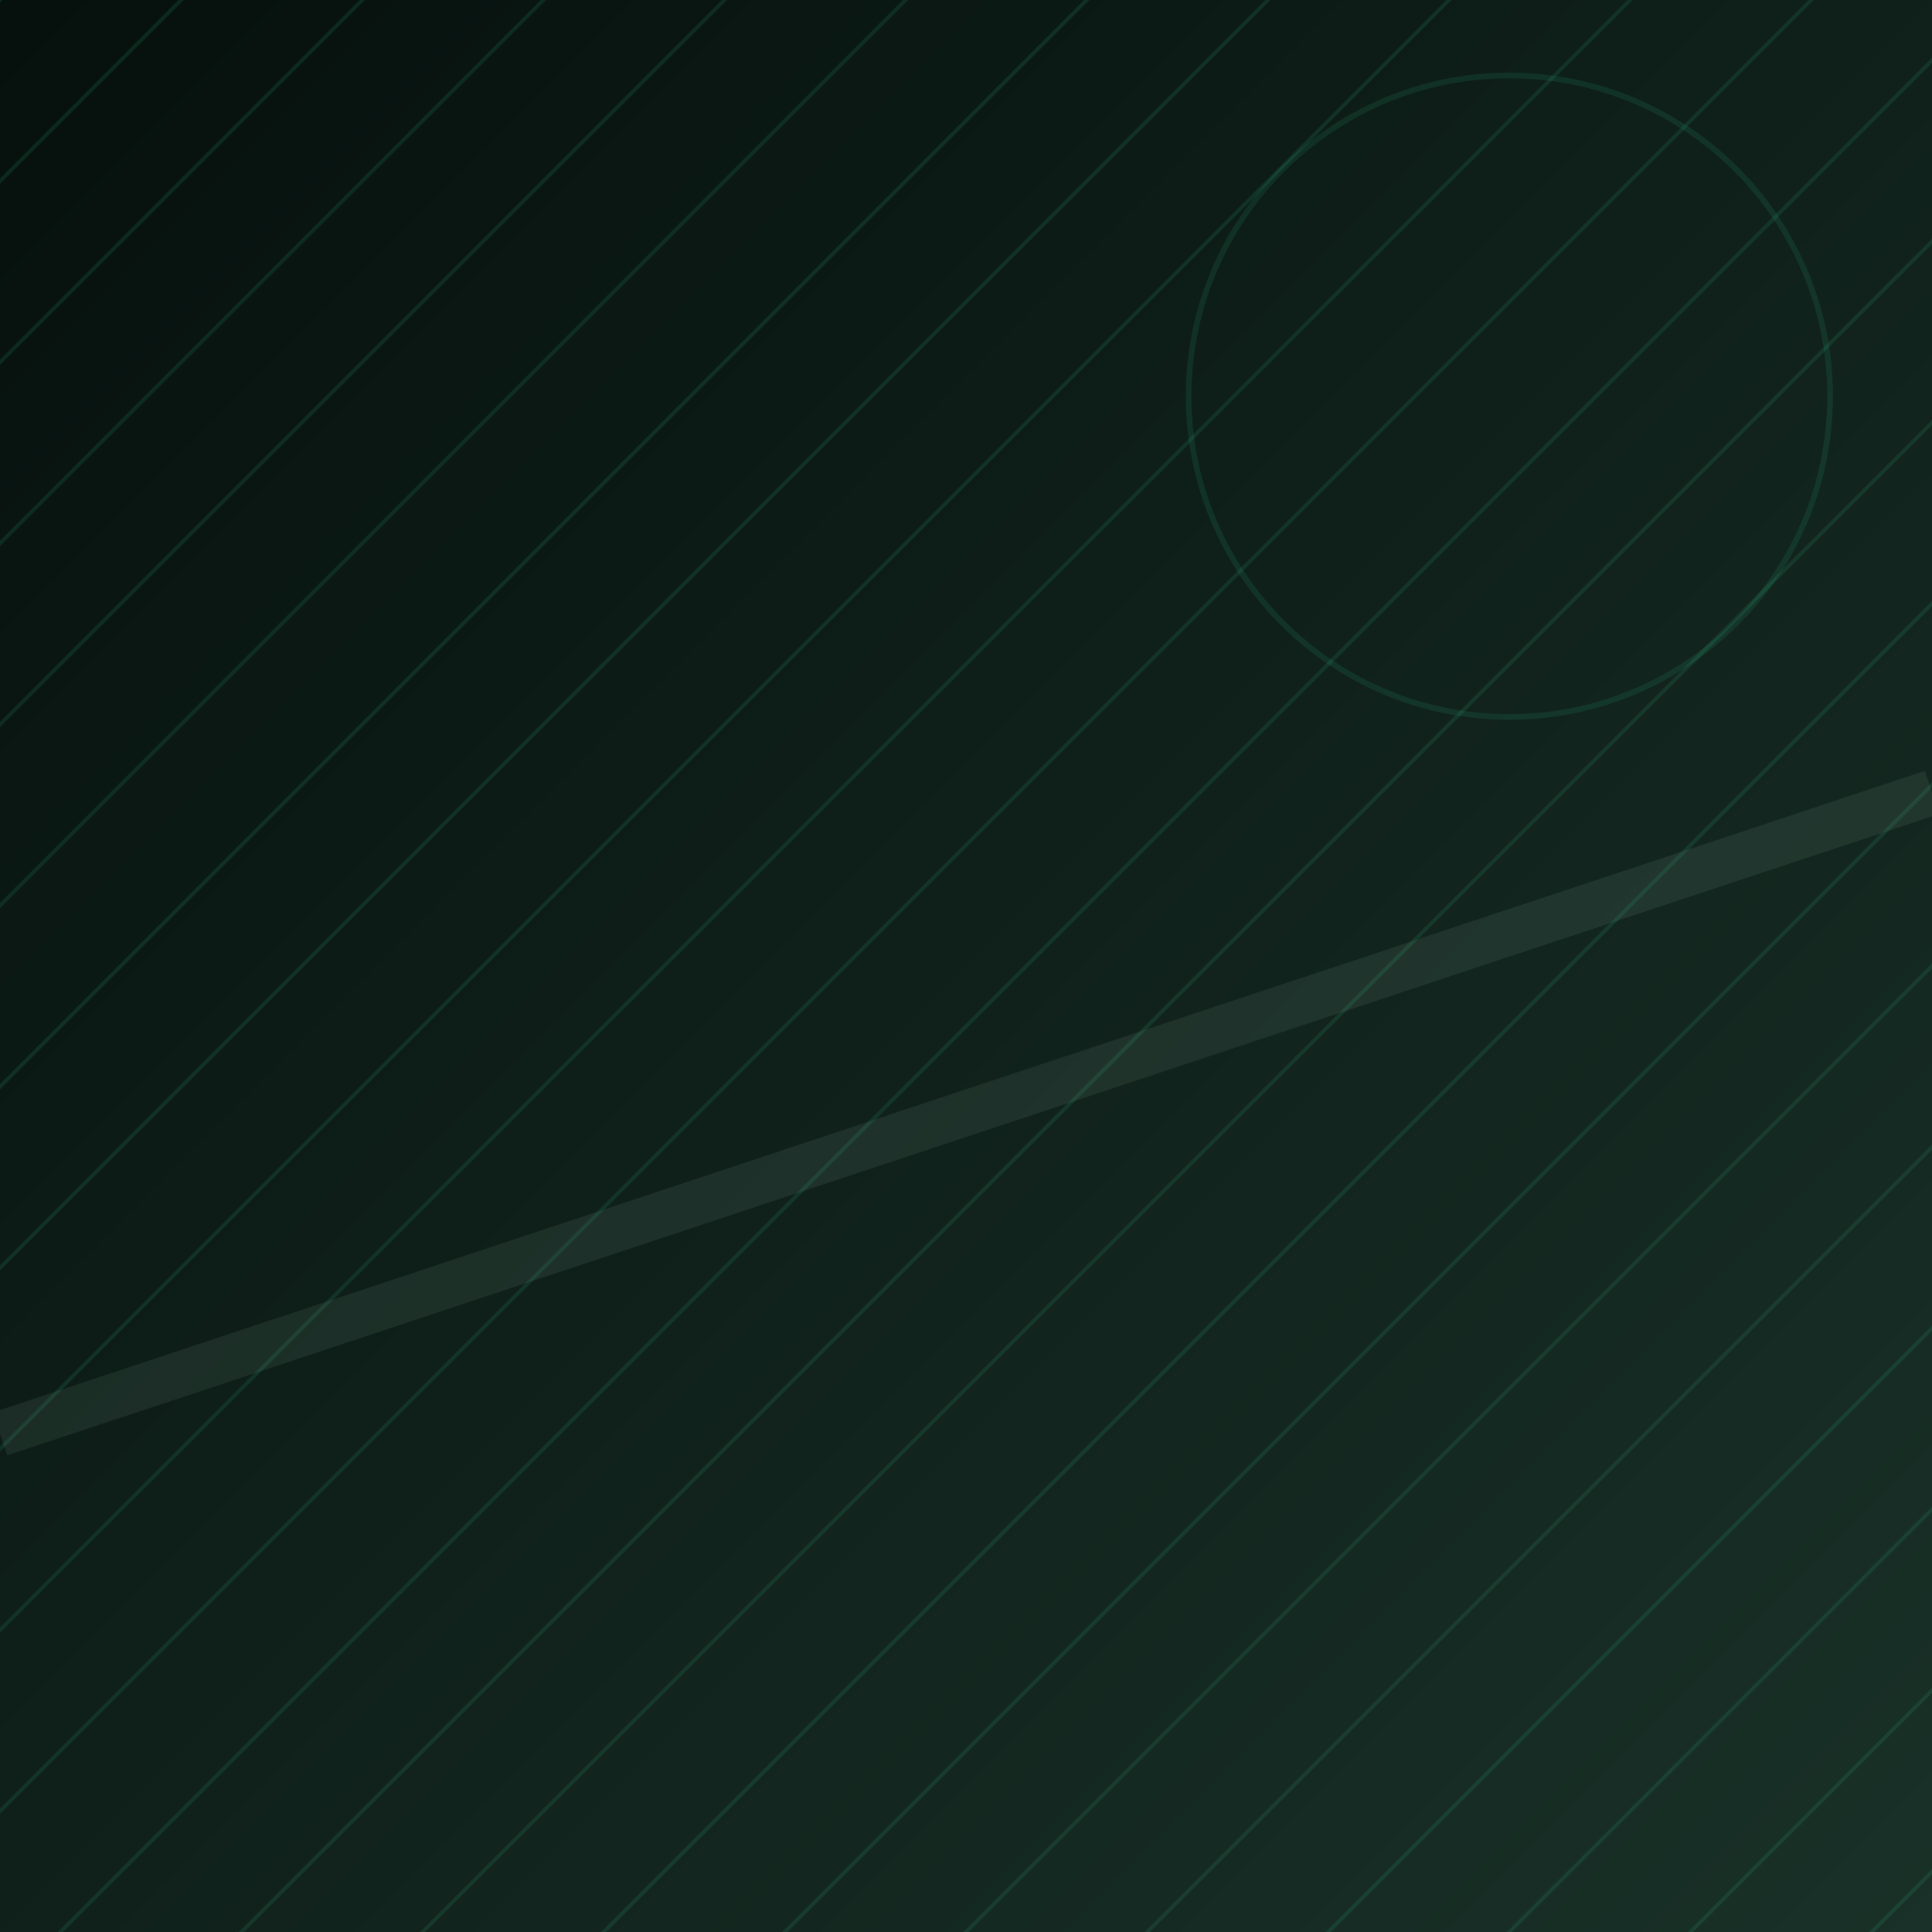
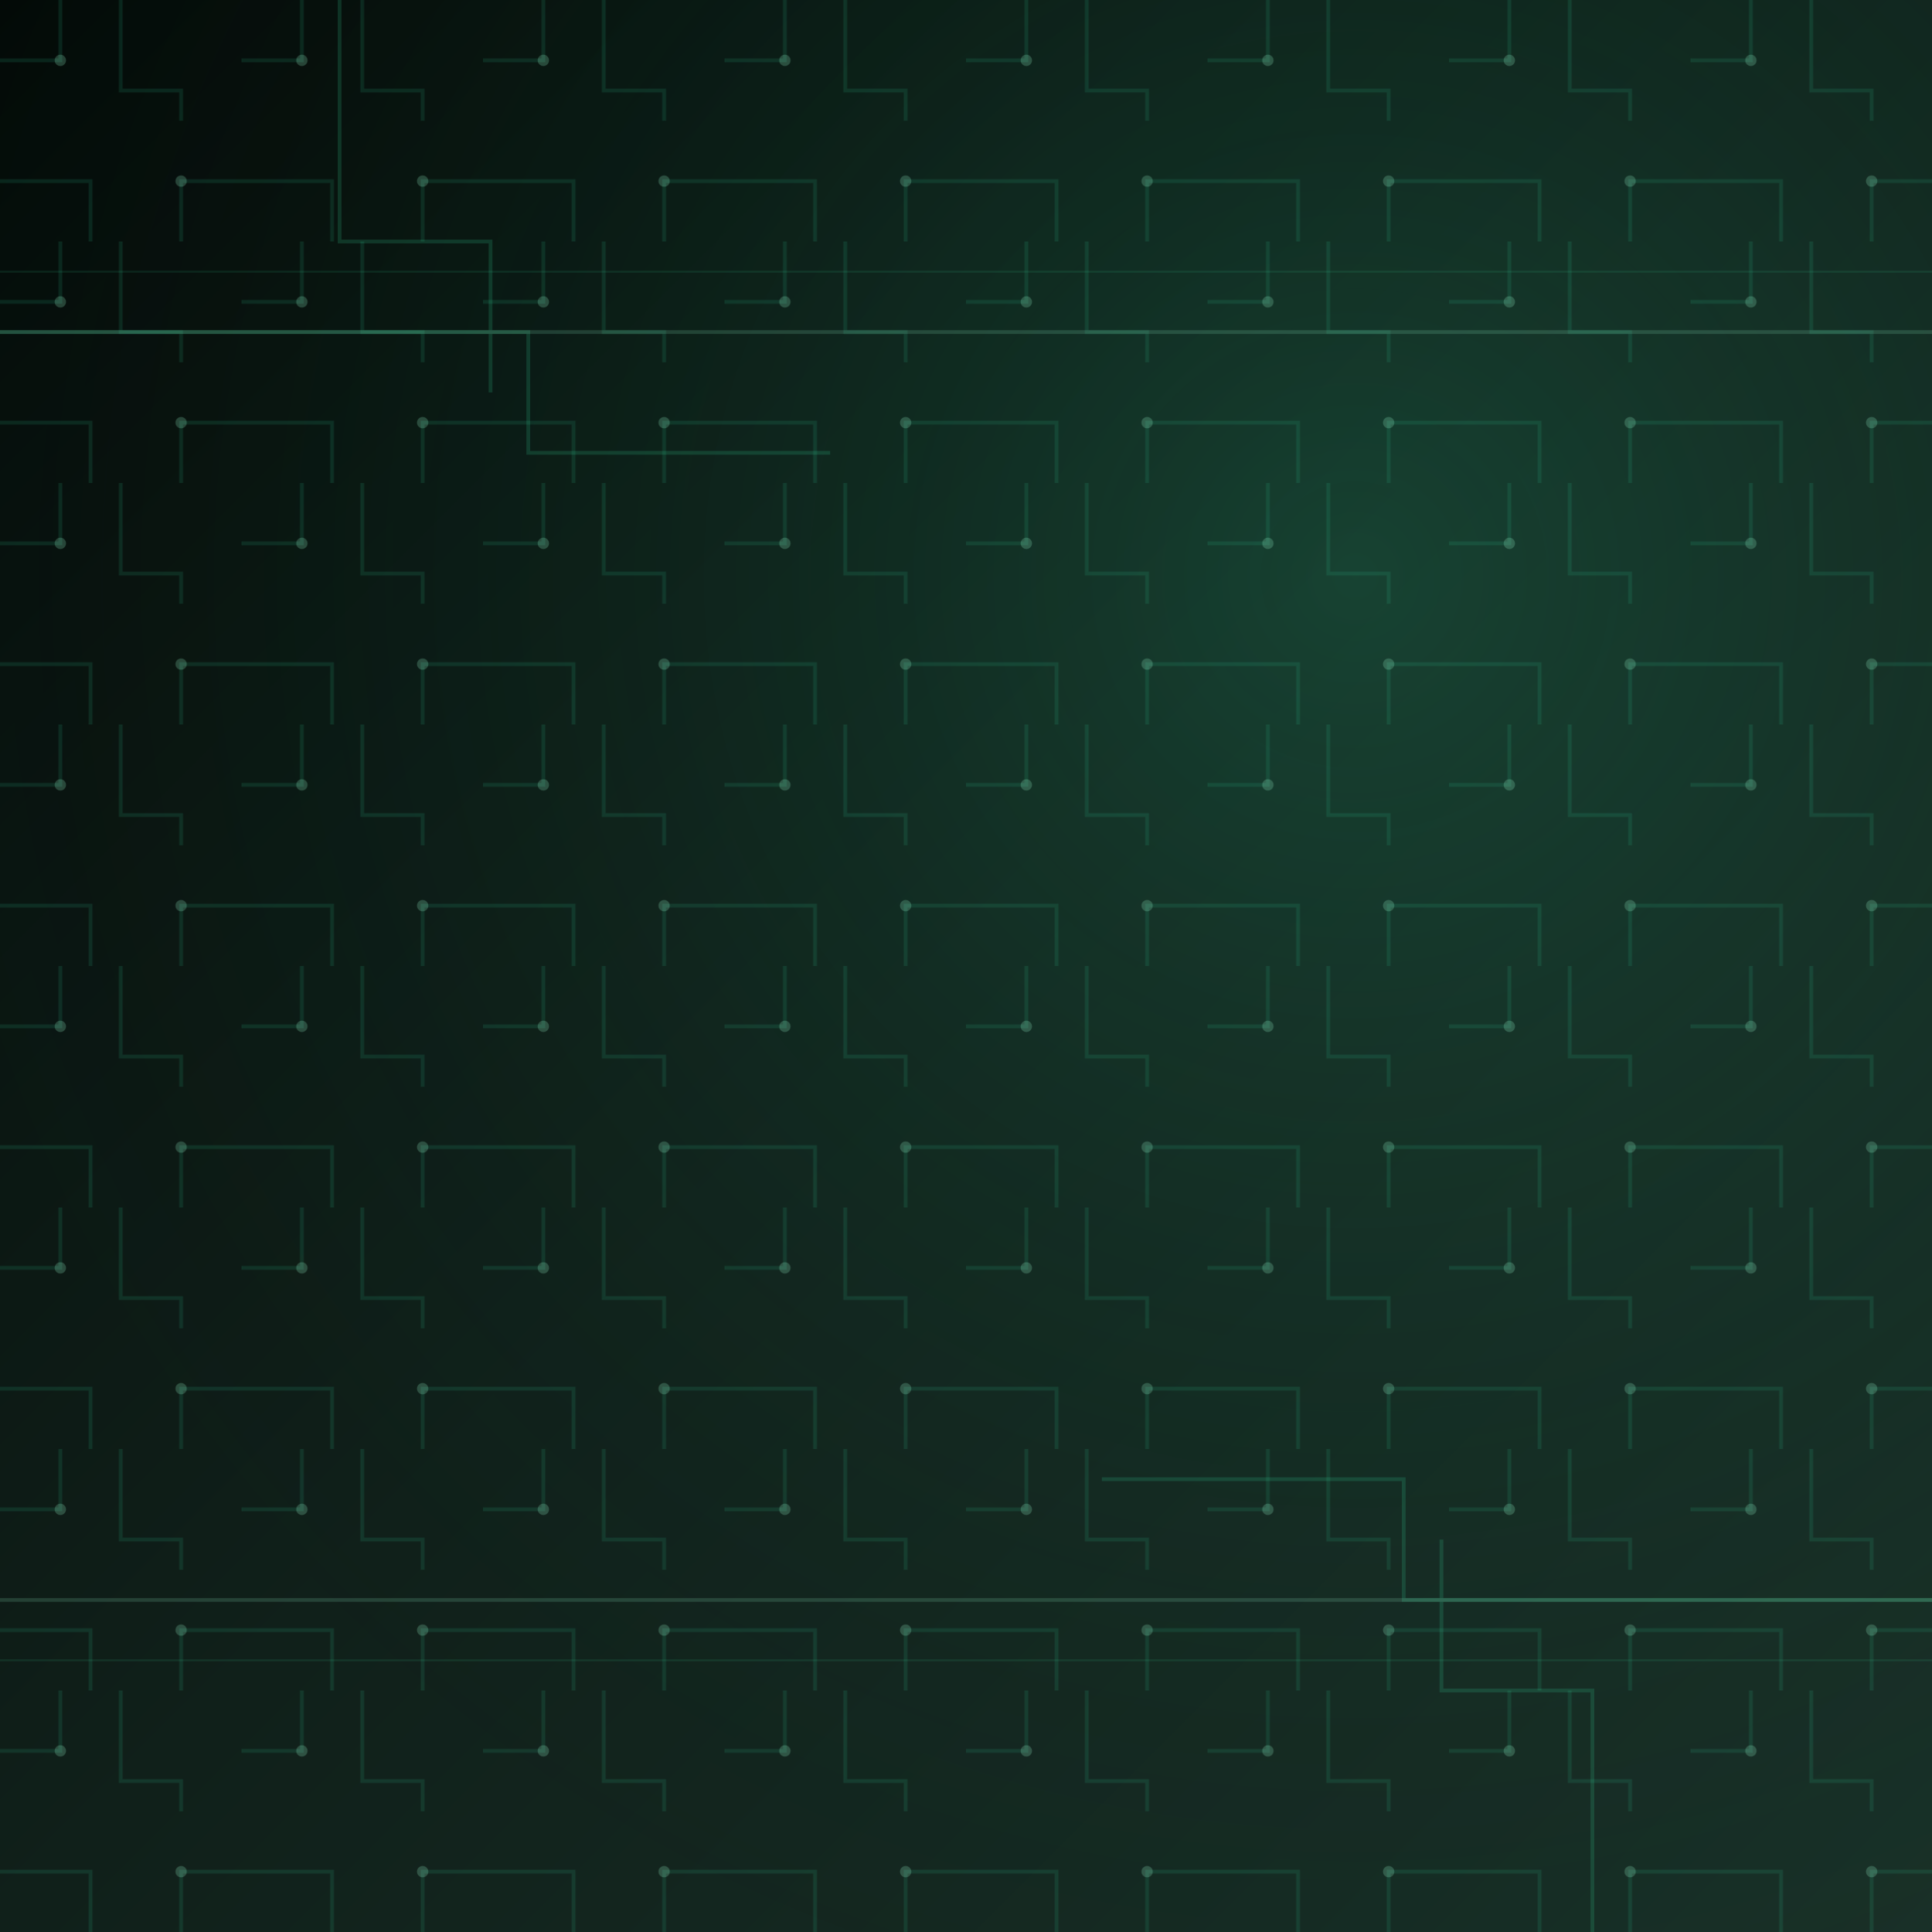
<svg xmlns="http://www.w3.org/2000/svg" width="1024" height="1024" viewBox="0 0 1024 1024">
  <defs>
-     <linearGradient id="g" x1="0" y1="0" x2="1" y2="1">
-       <stop stop-color="#06100D" />
+     <linearGradient id="ceramic" x1="0" y1="0" x2="1" y2="1">
+       <stop stop-color="#030A07" />
+       <stop offset=".5" stop-color="#10201A" />
      <stop offset="1" stop-color="#193128" />
    </linearGradient>
-     <pattern id="p" width="96" height="96" patternUnits="userSpaceOnUse">
-       <path d="M0 96L96 0M-24 24L24 -24M72 120L120 72" stroke="#35D69A" stroke-opacity=".12" stroke-width="2" />
+     <radialGradient id="emerald" cx=".7" cy=".3" r=".8">
+       <stop stop-color="#35D69A" stop-opacity=".19" />
+       <stop offset="1" stop-color="#06100D" stop-opacity="0" />
+     </radialGradient>
+     <pattern id="circuit" width="128" height="128" patternUnits="userSpaceOnUse">
+       <path d="M0 32H32V0M96 128V96H128M64 0V48H96V64M0 96H48V128" fill="none" stroke="#35D69A" stroke-opacity=".13" stroke-width="2" />
+       <circle cx="32" cy="32" r="3" fill="#9AFFD2" fill-opacity=".22" />
+       <circle cx="96" cy="96" r="3" fill="#9AFFD2" fill-opacity=".22" />
    </pattern>
  </defs>
-   <rect width="1024" height="1024" fill="url(#g)" />
-   <rect width="1024" height="1024" fill="url(#p)" />
-   <path d="M0 760L1024 420" stroke="#C2F7DC" stroke-opacity=".08" stroke-width="24" />
-   <circle cx="800" cy="210" r="170" fill="none" stroke="#35D69A" stroke-opacity=".11" stroke-width="3" />
+   <rect width="1024" height="1024" fill="url(#ceramic)" />
+   <rect width="1024" height="1024" fill="url(#emerald)" />
+   <rect width="1024" height="1024" fill="url(#circuit)" />
+   <g fill="none" stroke="#35D69A" stroke-opacity=".18">
+     <path d="M0 176H280V240H440M1024 848H744V784H584M180 0V128H260V208M844 1024V896H764V816" stroke-width="2" />
+     <path d="M0 880H1024M0 144H1024" stroke-opacity=".12" />
+   </g>
+   <path d="M0 176H1024M0 848H1024" stroke="#9AFFD2" stroke-opacity=".16" stroke-width="2" />
</svg>
